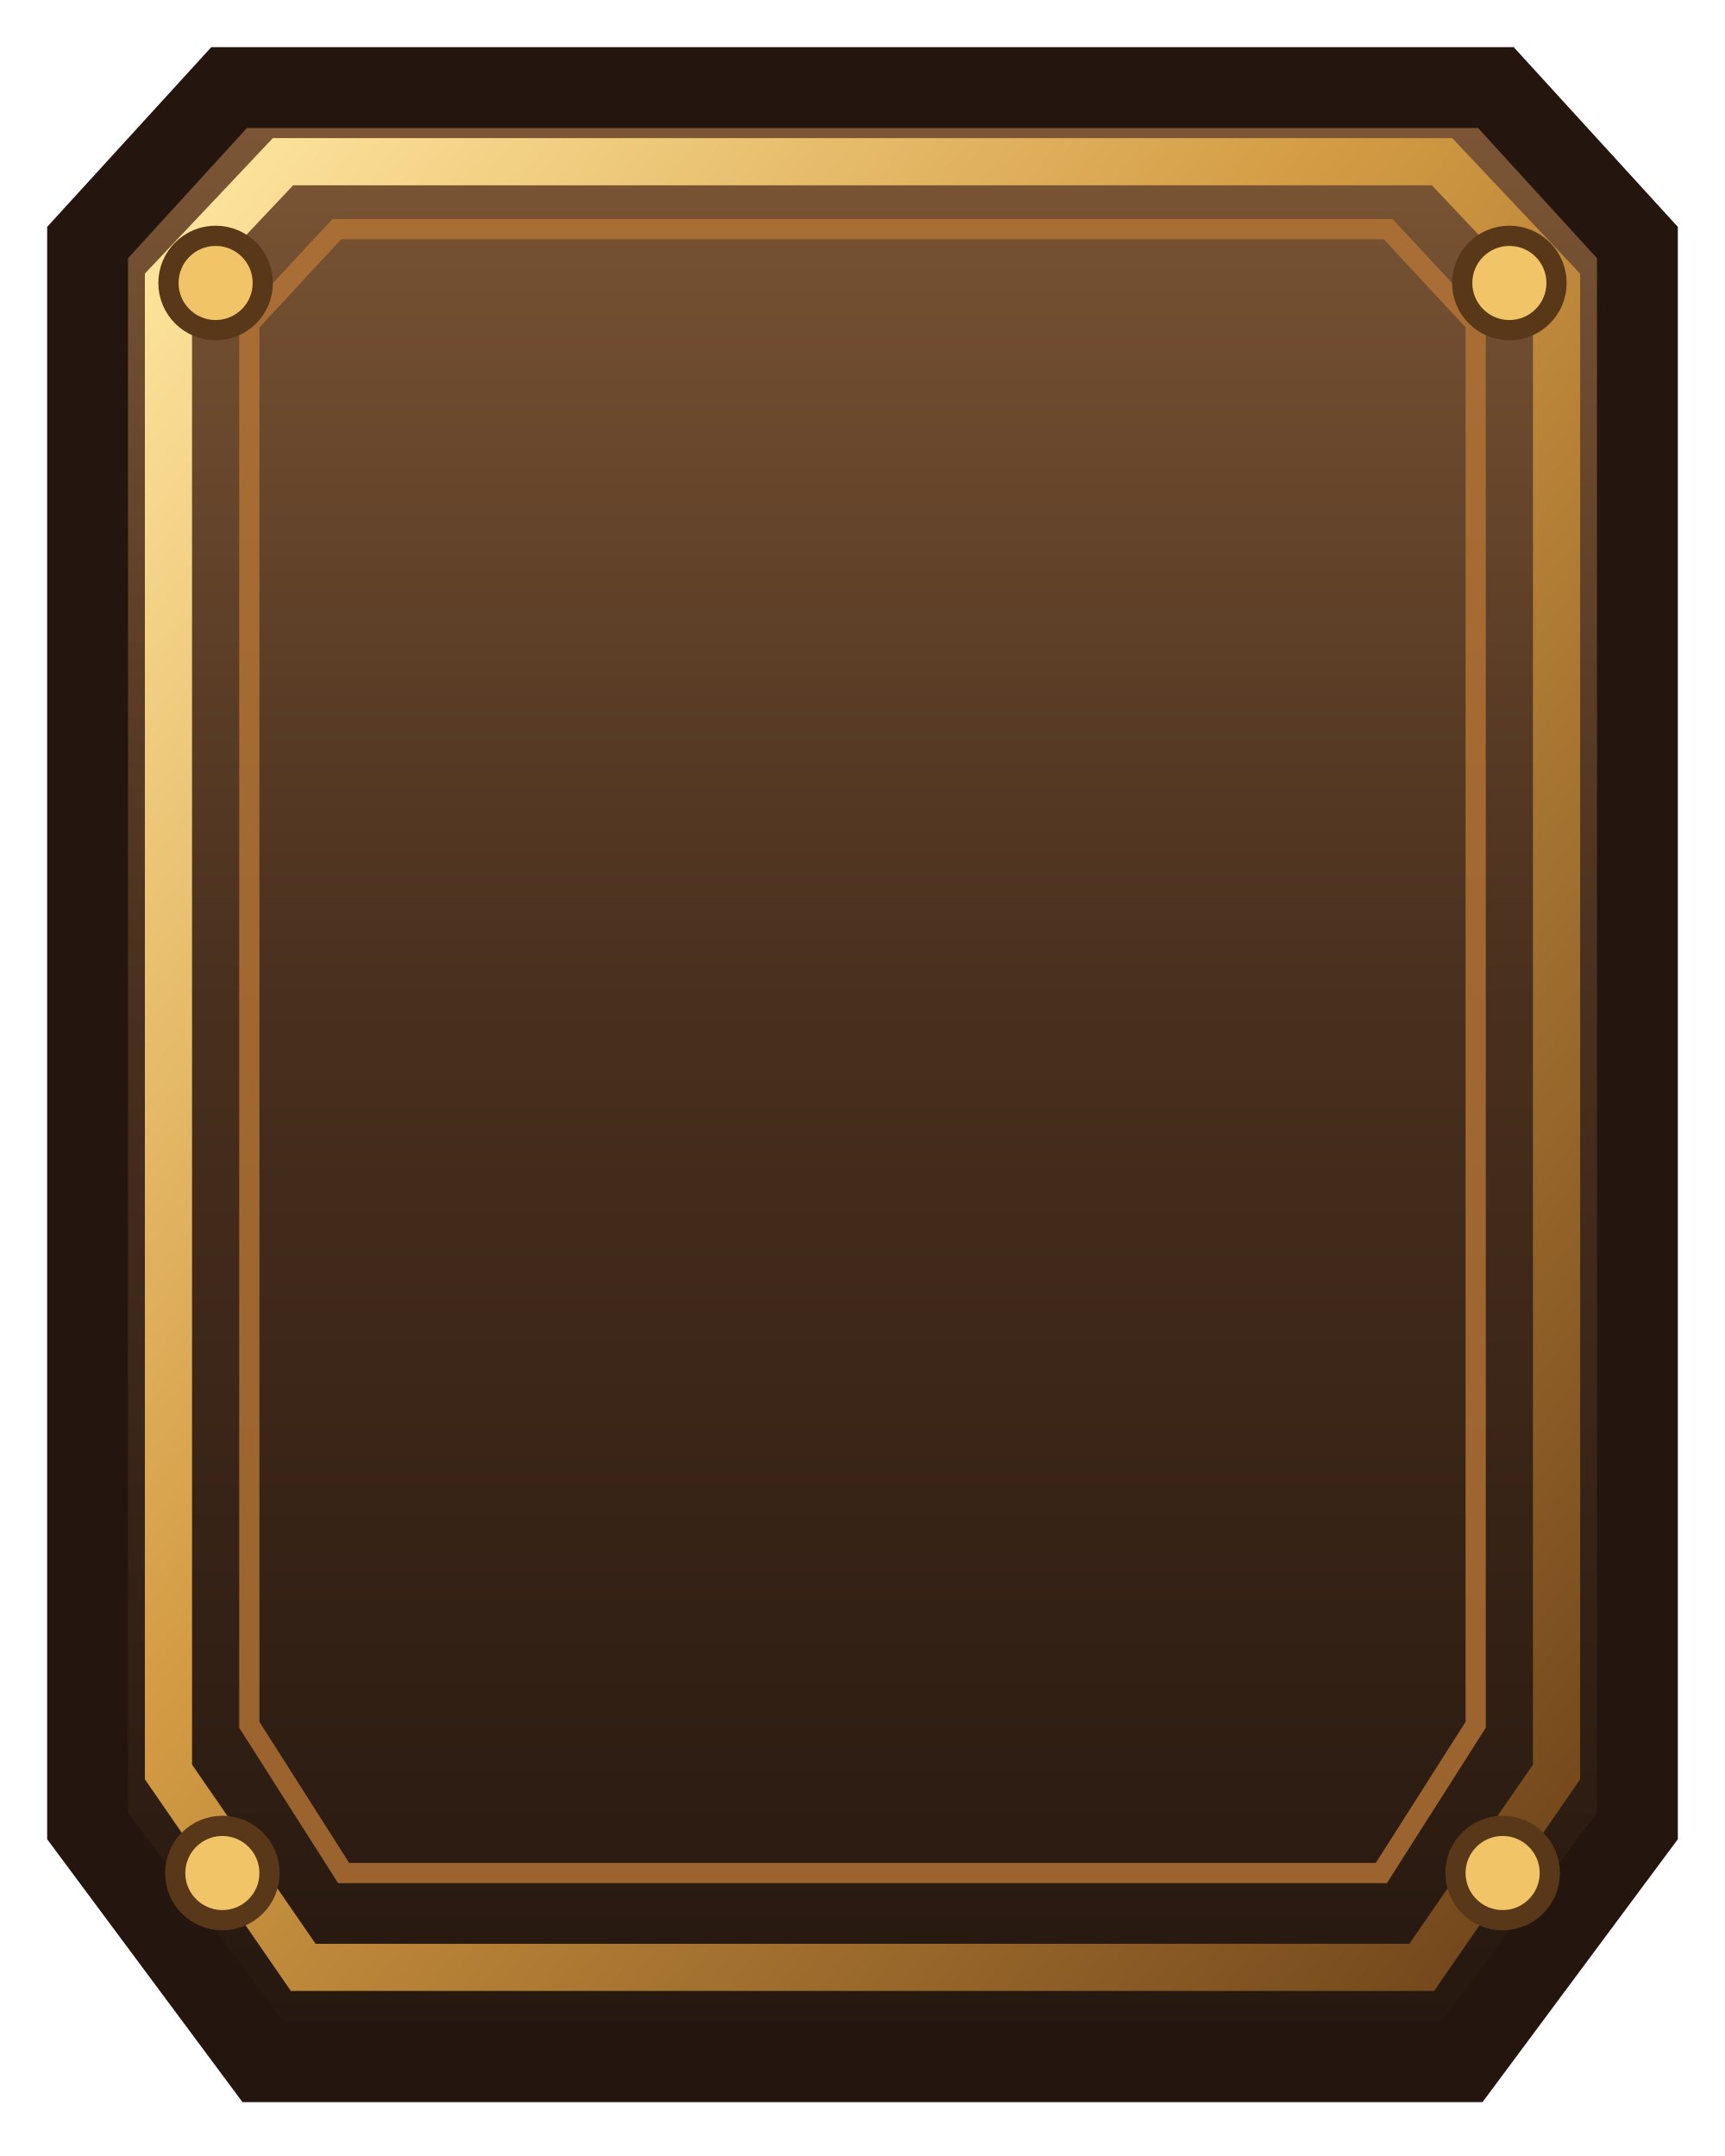
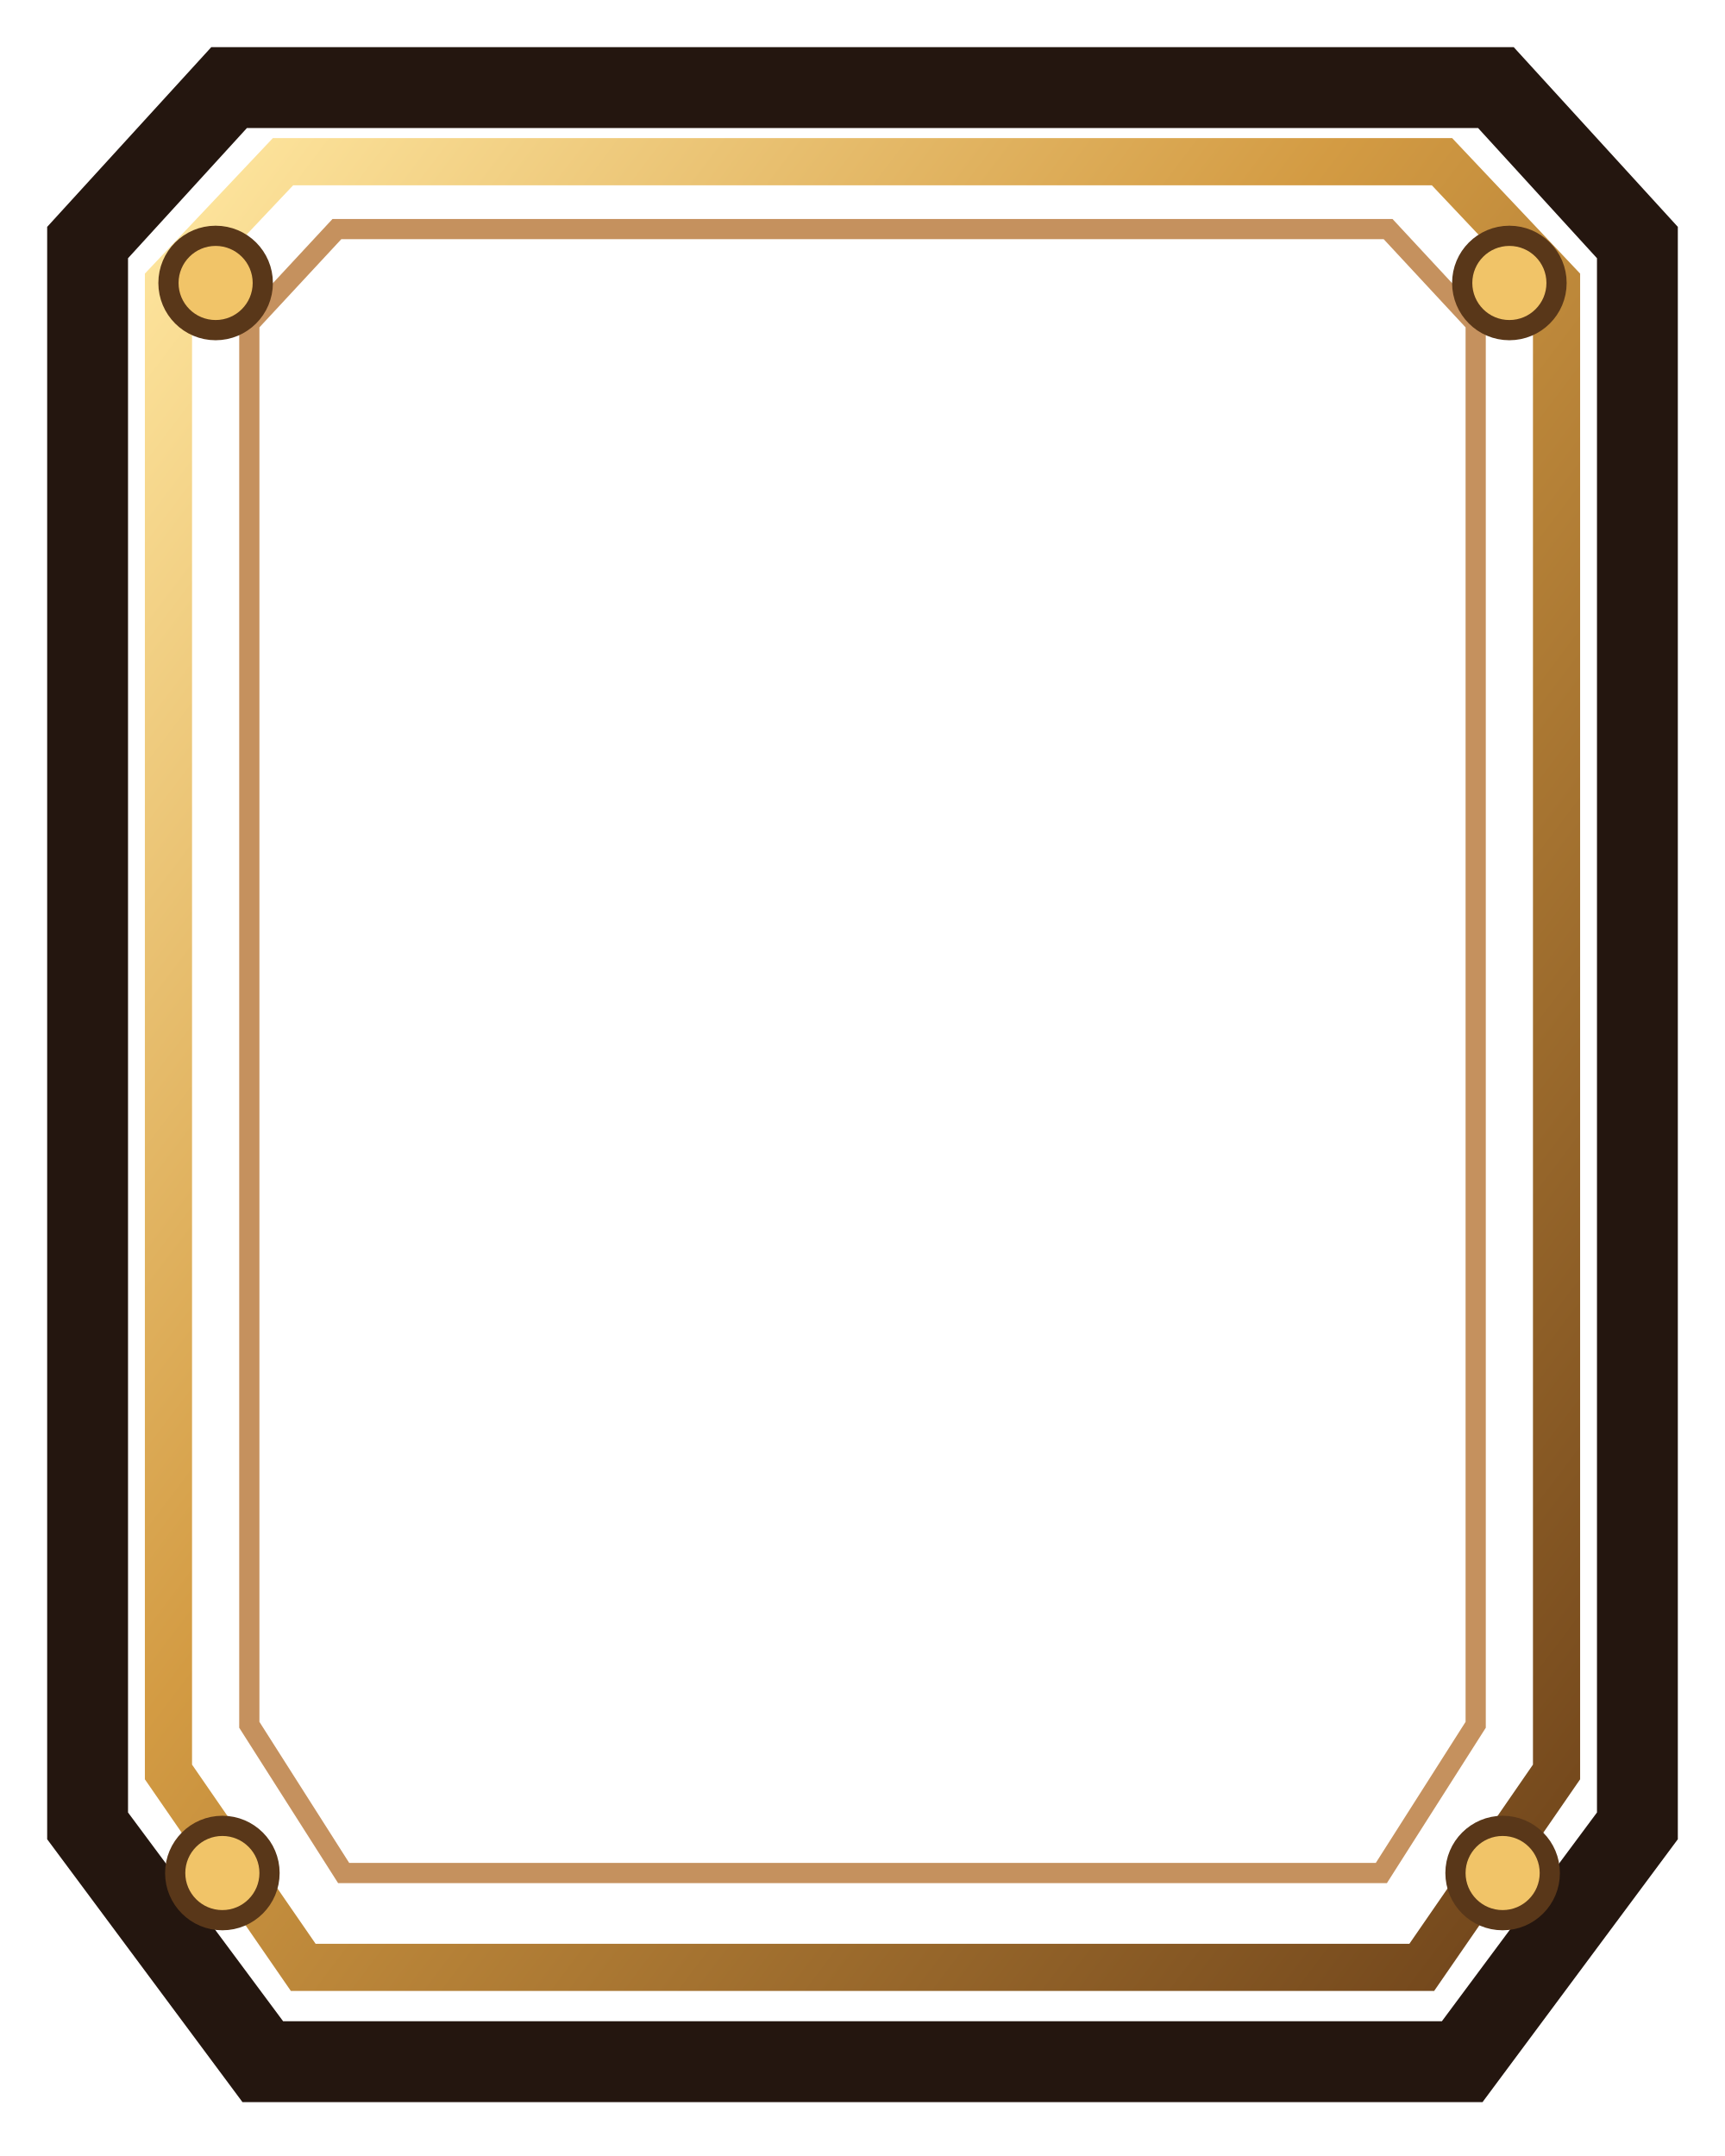
<svg xmlns="http://www.w3.org/2000/svg" viewBox="0 0 256 320">
  <defs>
-     <linearGradient id="wood" x1="0" y1="0" x2="0" y2="1">
-       <stop offset="0" stop-color="#7d5736" />
-       <stop offset="0.45" stop-color="#4a301e" />
-       <stop offset="1" stop-color="#25170f" />
-     </linearGradient>
    <linearGradient id="gold" x1="0" y1="0" x2="1" y2="1">
      <stop offset="0" stop-color="#ffe7a0" />
      <stop offset="0.42" stop-color="#d39b43" />
      <stop offset="1" stop-color="#6e431a" />
    </linearGradient>
  </defs>
-   <path d="M34 13h188l21 23v235l-26 35H39L13 271V36z" fill="url(#wood)" stroke="#24160f" stroke-width="12" />
+   <path d="M34 13h188l21 23v235l-26 35H39L13 271V36z" fill="none" stroke="#24160f" stroke-width="12" />
  <path d="M42 24h172l17 18v221l-20 29H45l-20-29V42z" fill="none" stroke="url(#gold)" stroke-width="7" />
  <path d="M50 34h156l13 14v208l-14 22H51l-14-22V48z" fill="none" stroke="#b77636" stroke-width="3" opacity=".8" />
  <circle cx="32" cy="42" r="7" fill="#f1c468" stroke="#593719" stroke-width="3" />
  <circle cx="224" cy="42" r="7" fill="#f1c468" stroke="#593719" stroke-width="3" />
  <circle cx="33" cy="278" r="7" fill="#f1c468" stroke="#593719" stroke-width="3" />
  <circle cx="223" cy="278" r="7" fill="#f1c468" stroke="#593719" stroke-width="3" />
</svg>
